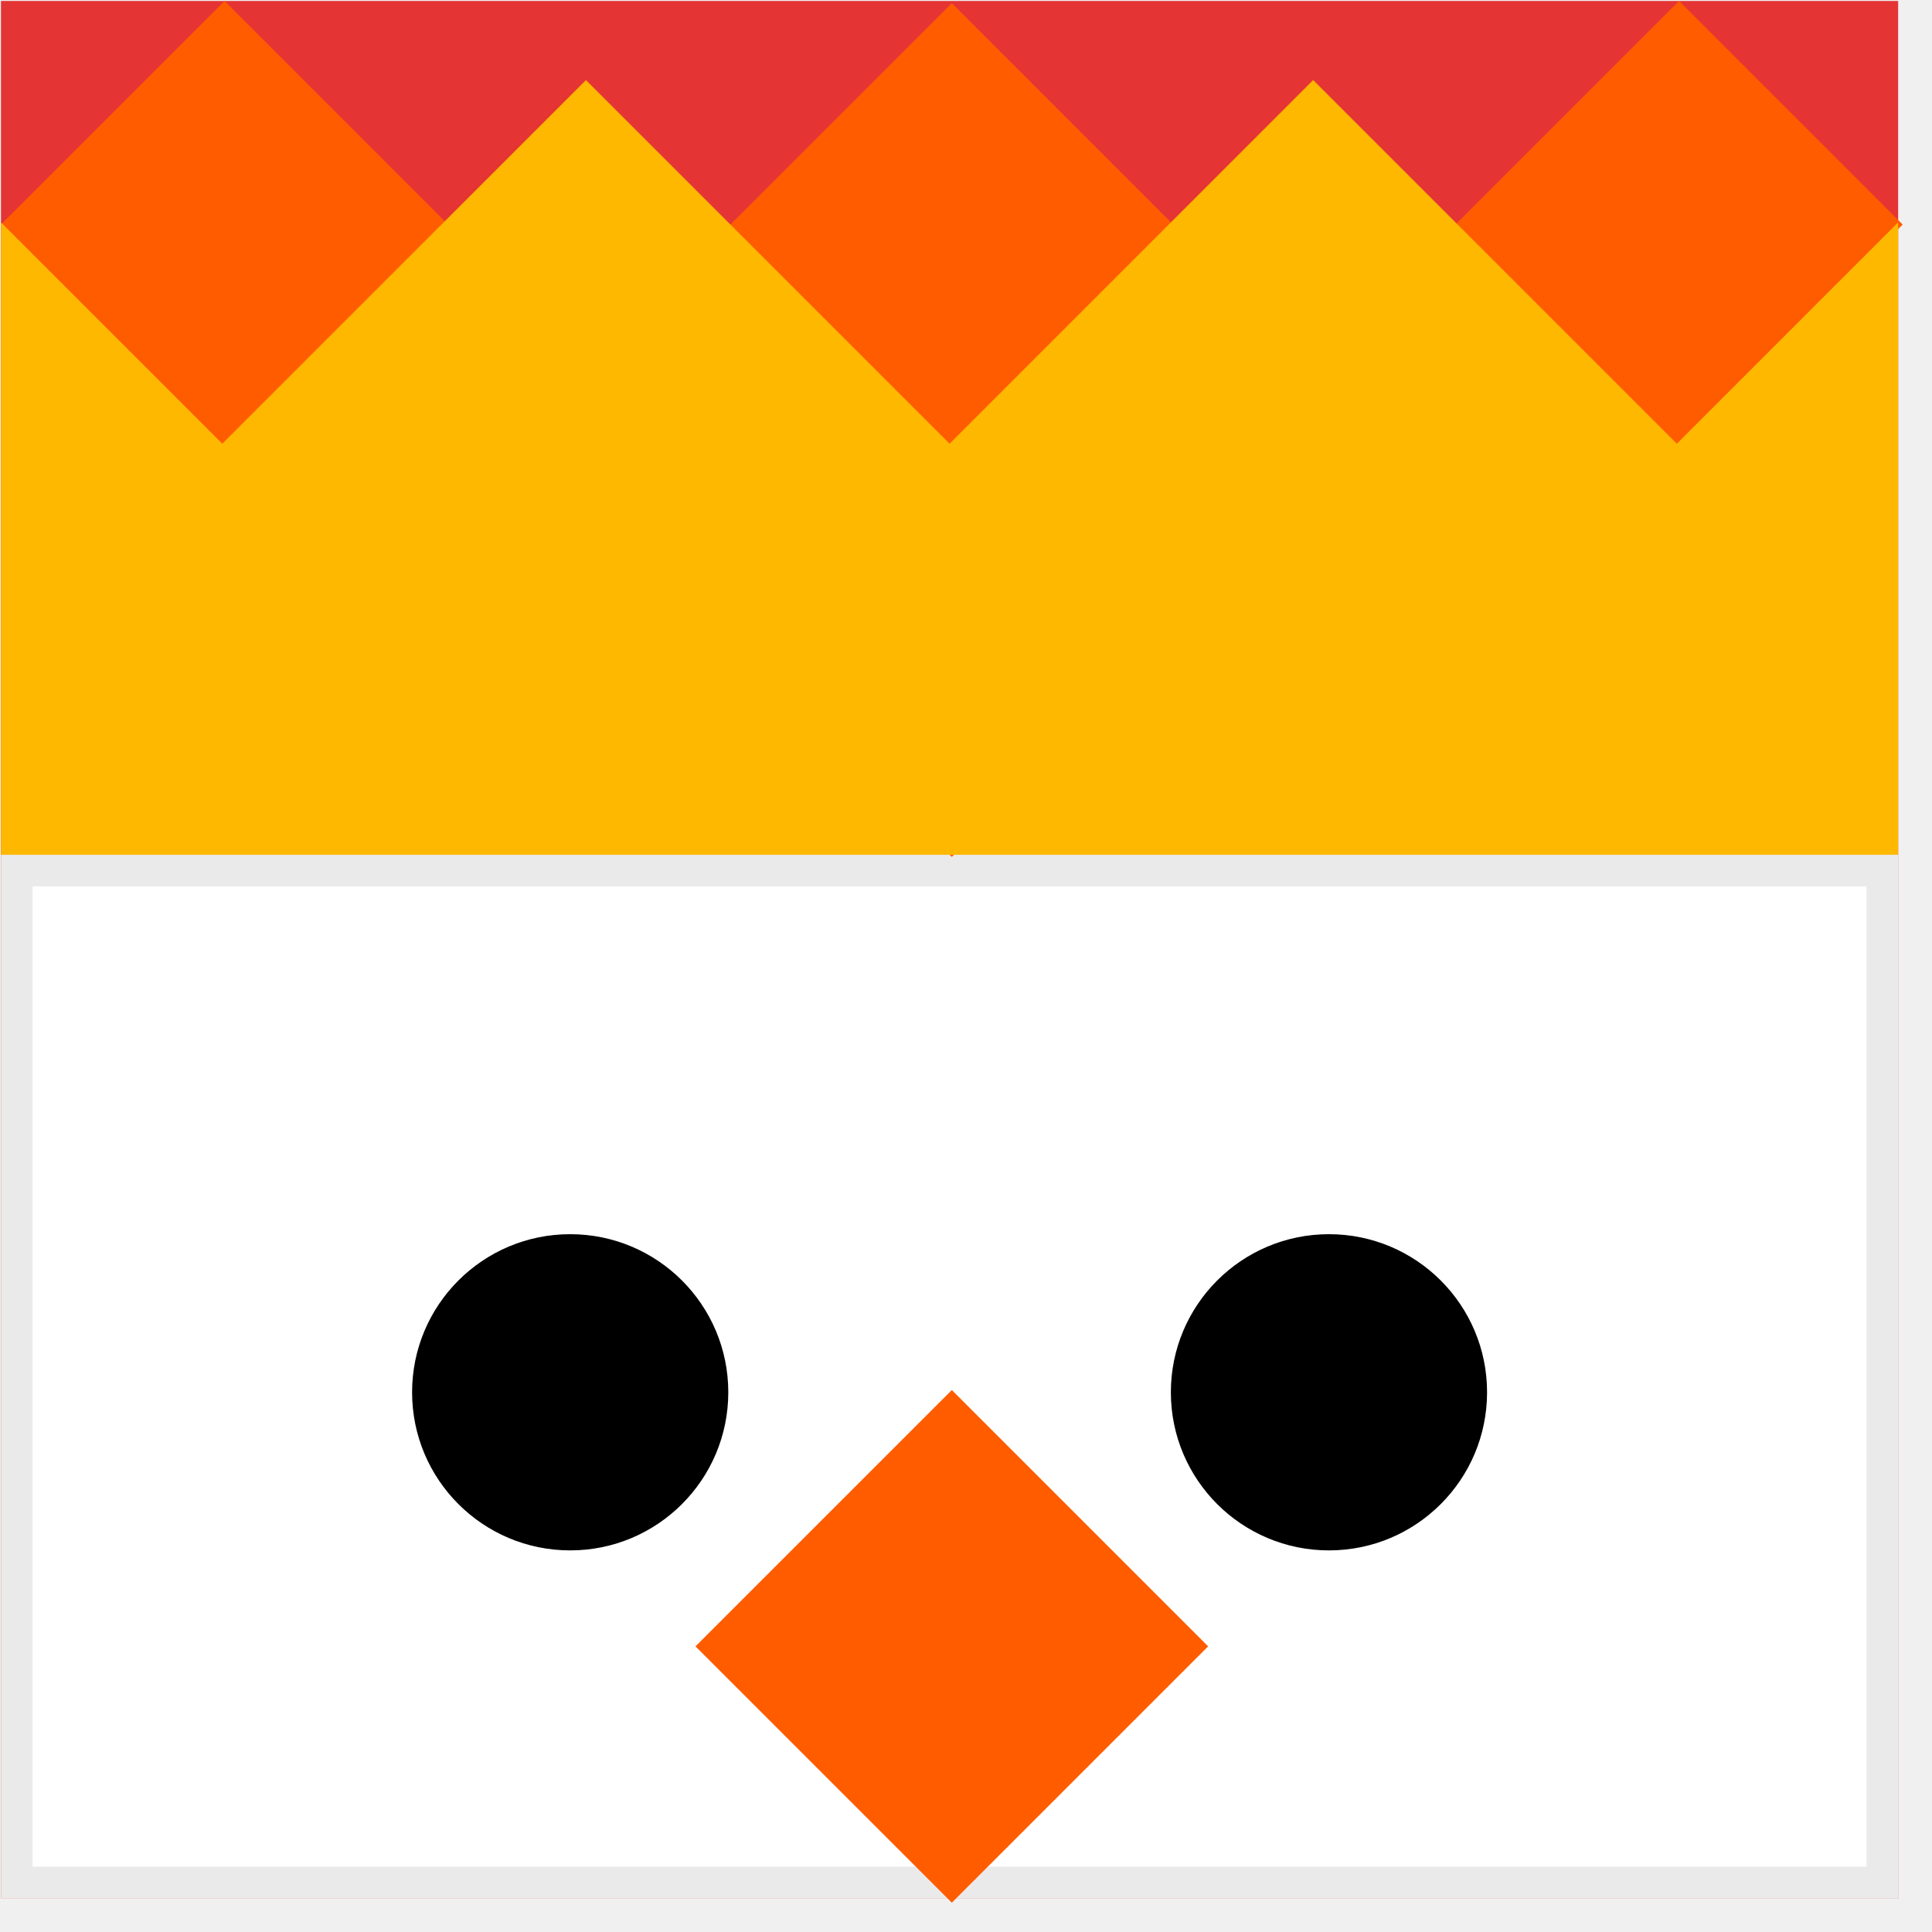
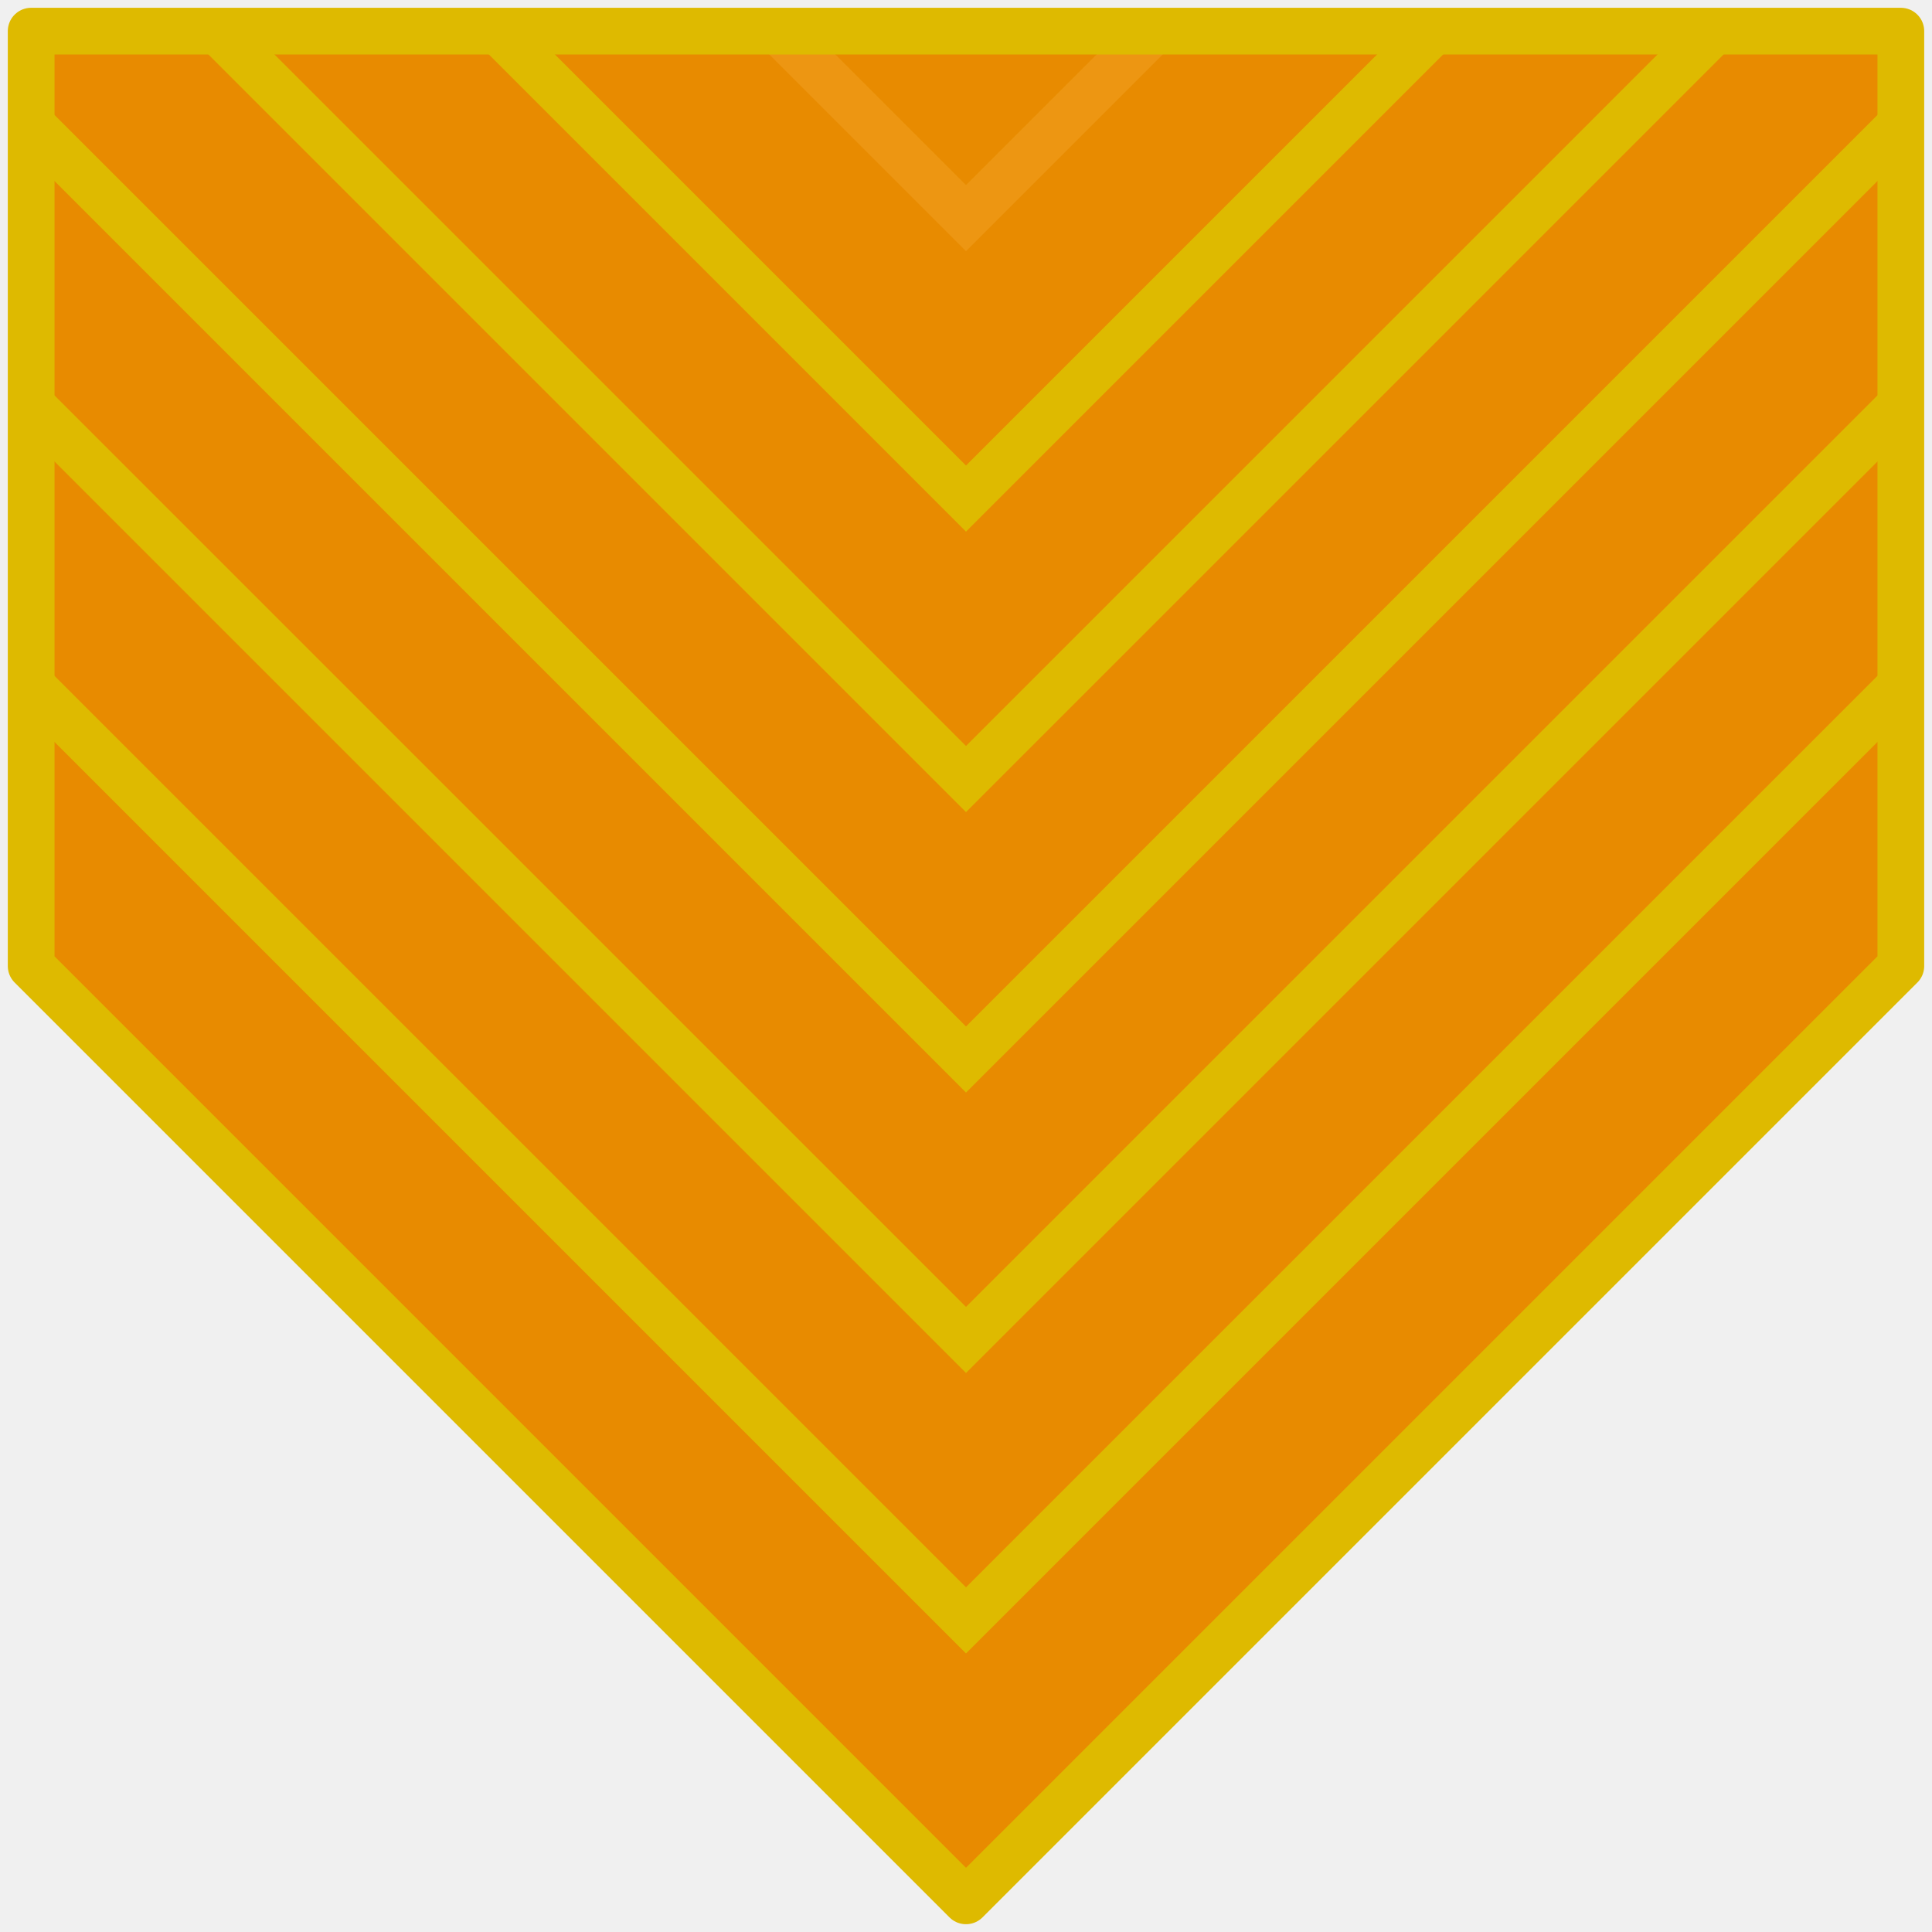
- <svg xmlns="http://www.w3.org/2000/svg" width="54" height="54" viewBox="0 0 54 54" fill="none">
-   <path d="M0.027 0.027H26.541H53.054V53.054H0.027V0.027Z" fill="#E53434" />
-   <path d="M52.612 24.332V52.614H0.469V24.332H26.541H52.612Z" fill="white" stroke="#EAEAEA" stroke-width="0.884" />
-   <rect x="19.439" y="46.016" width="10.132" height="10.132" transform="rotate(-45 19.4395 46.0156)" fill="#FF5C00" />
-   <path d="M19.671 17.019C16.91 14.258 16.91 9.781 19.671 7.02L26.603 0.088L33.535 7.02C36.296 9.781 36.296 14.258 33.535 17.019L26.603 23.951L19.671 17.019Z" fill="#FF5C00" />
-   <rect x="0.027" y="6.277" width="8.838" height="8.838" transform="rotate(-45 0.0273438 6.27734)" fill="#FF5C00" />
-   <rect x="40.682" y="6.277" width="8.838" height="8.838" transform="rotate(-45 40.6816 6.27734)" fill="#FF5C00" />
-   <circle cx="15.937" cy="38.915" r="4.419" fill="black" />
-   <circle cx="37.145" cy="38.915" r="4.419" fill="black" />
-   <path d="M0.027 23.891V6.215L6.214 12.402L16.377 2.238L26.541 12.402L36.704 2.238L46.868 12.402L53.054 6.215V23.891H0.027Z" fill="#FFB800" />
+ <svg xmlns="http://www.w3.org/2000/svg" width="62" height="62" viewBox="0 0 62 62" fill="none">
+   <path d="M1 1L61 1L61 31L31 61L1 31L1 1Z" fill="#E88B00" />
+   <mask id="mask0" style="mask-type:alpha" maskUnits="userSpaceOnUse" x="1" y="1" width="60" height="60">
+     <path d="M1 1L61 1L61 31L31 61L1 31L1 1Z" fill="#7B00DB" />
+   </mask>
+   <g mask="url(#mask0)">
+     <path d="M-1 20L31 52L62.5 20.5" stroke="#DEBA00" stroke-width="1.5" />
+     <path d="M-1 11L31 43L62.5 11.5" stroke="#DEBA00" stroke-width="1.5" />
+     <path d="M-1 2L31 34L62.5 2.5" stroke="#DEBA00" stroke-width="1.5" />
+     <path d="M-1 -7L31 25L62.5 -6.5" stroke="#DEBA00" stroke-width="1.5" />
+     <path d="M-1 -16L31 16L62.5 -15.5" stroke="#DEBA00" stroke-width="1.5" />
+     <path d="M-1 -25L31 7L62.5 -24.5" stroke="#ED9612" stroke-width="1.5" />
+   </g>
+   <path d="M1 1L61 1L61 31L31 61L1 31L1 1Z" stroke="#DEBA00" stroke-width="1.5" stroke-linejoin="round" />
</svg>
